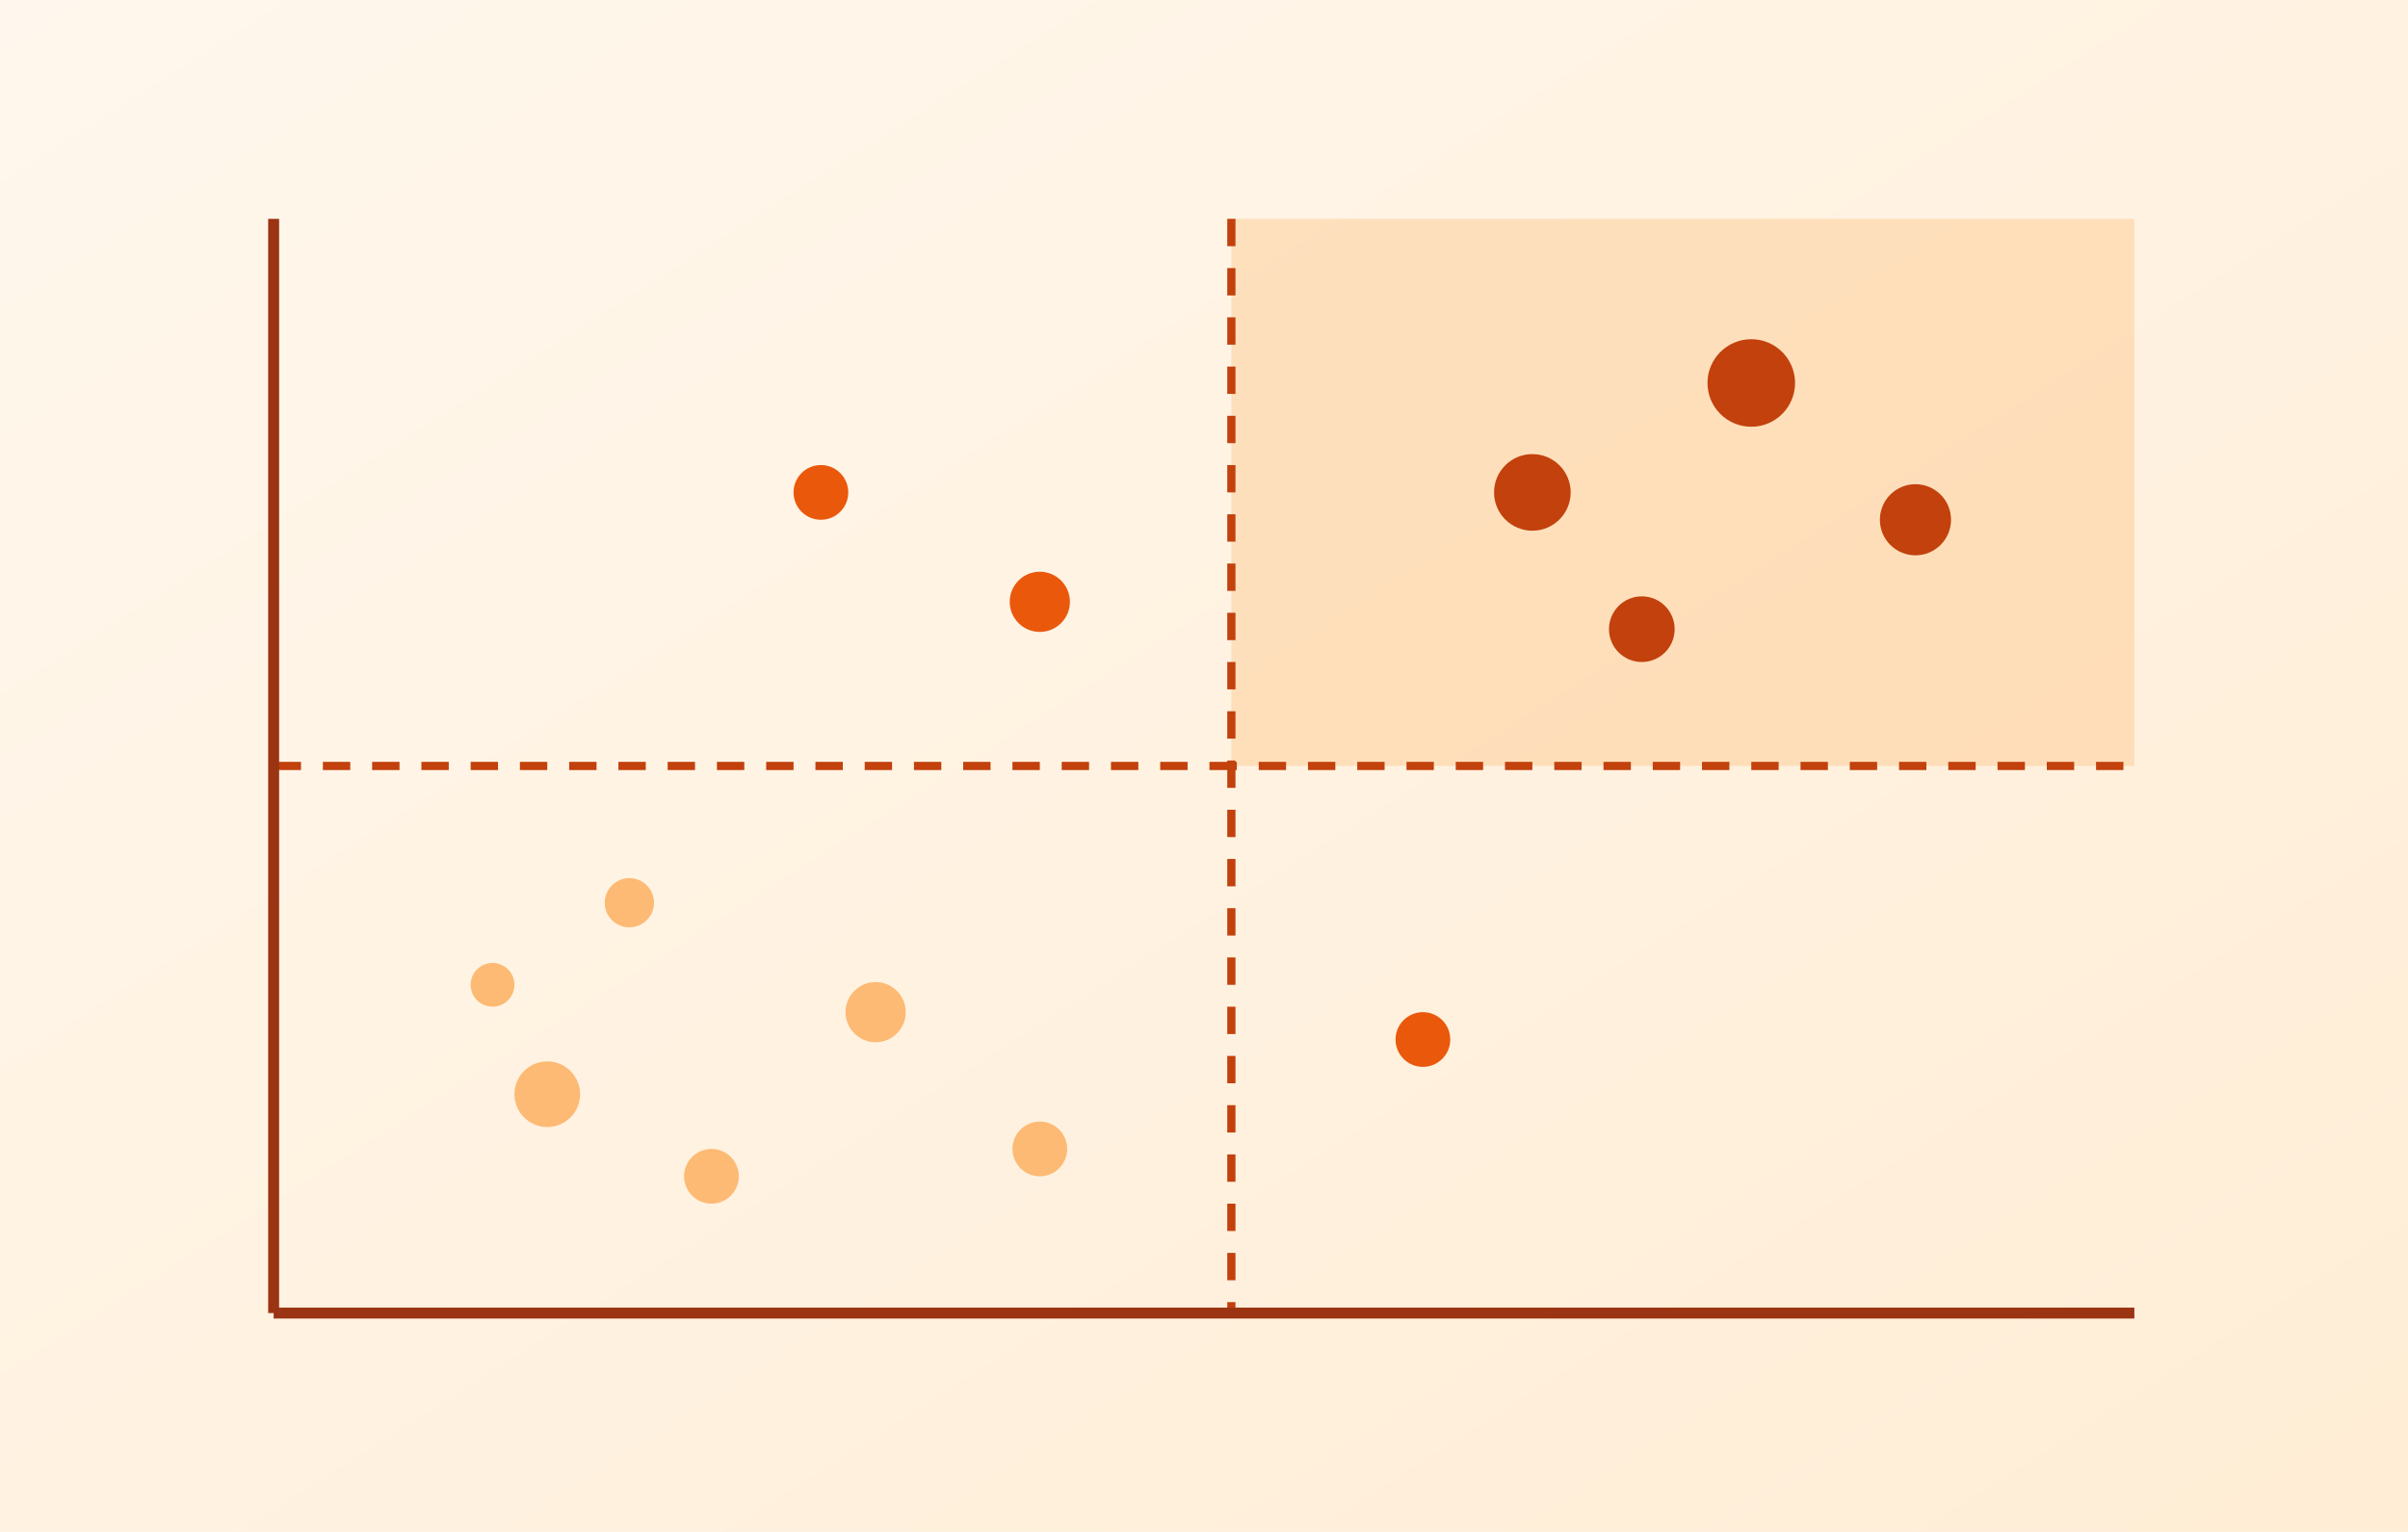
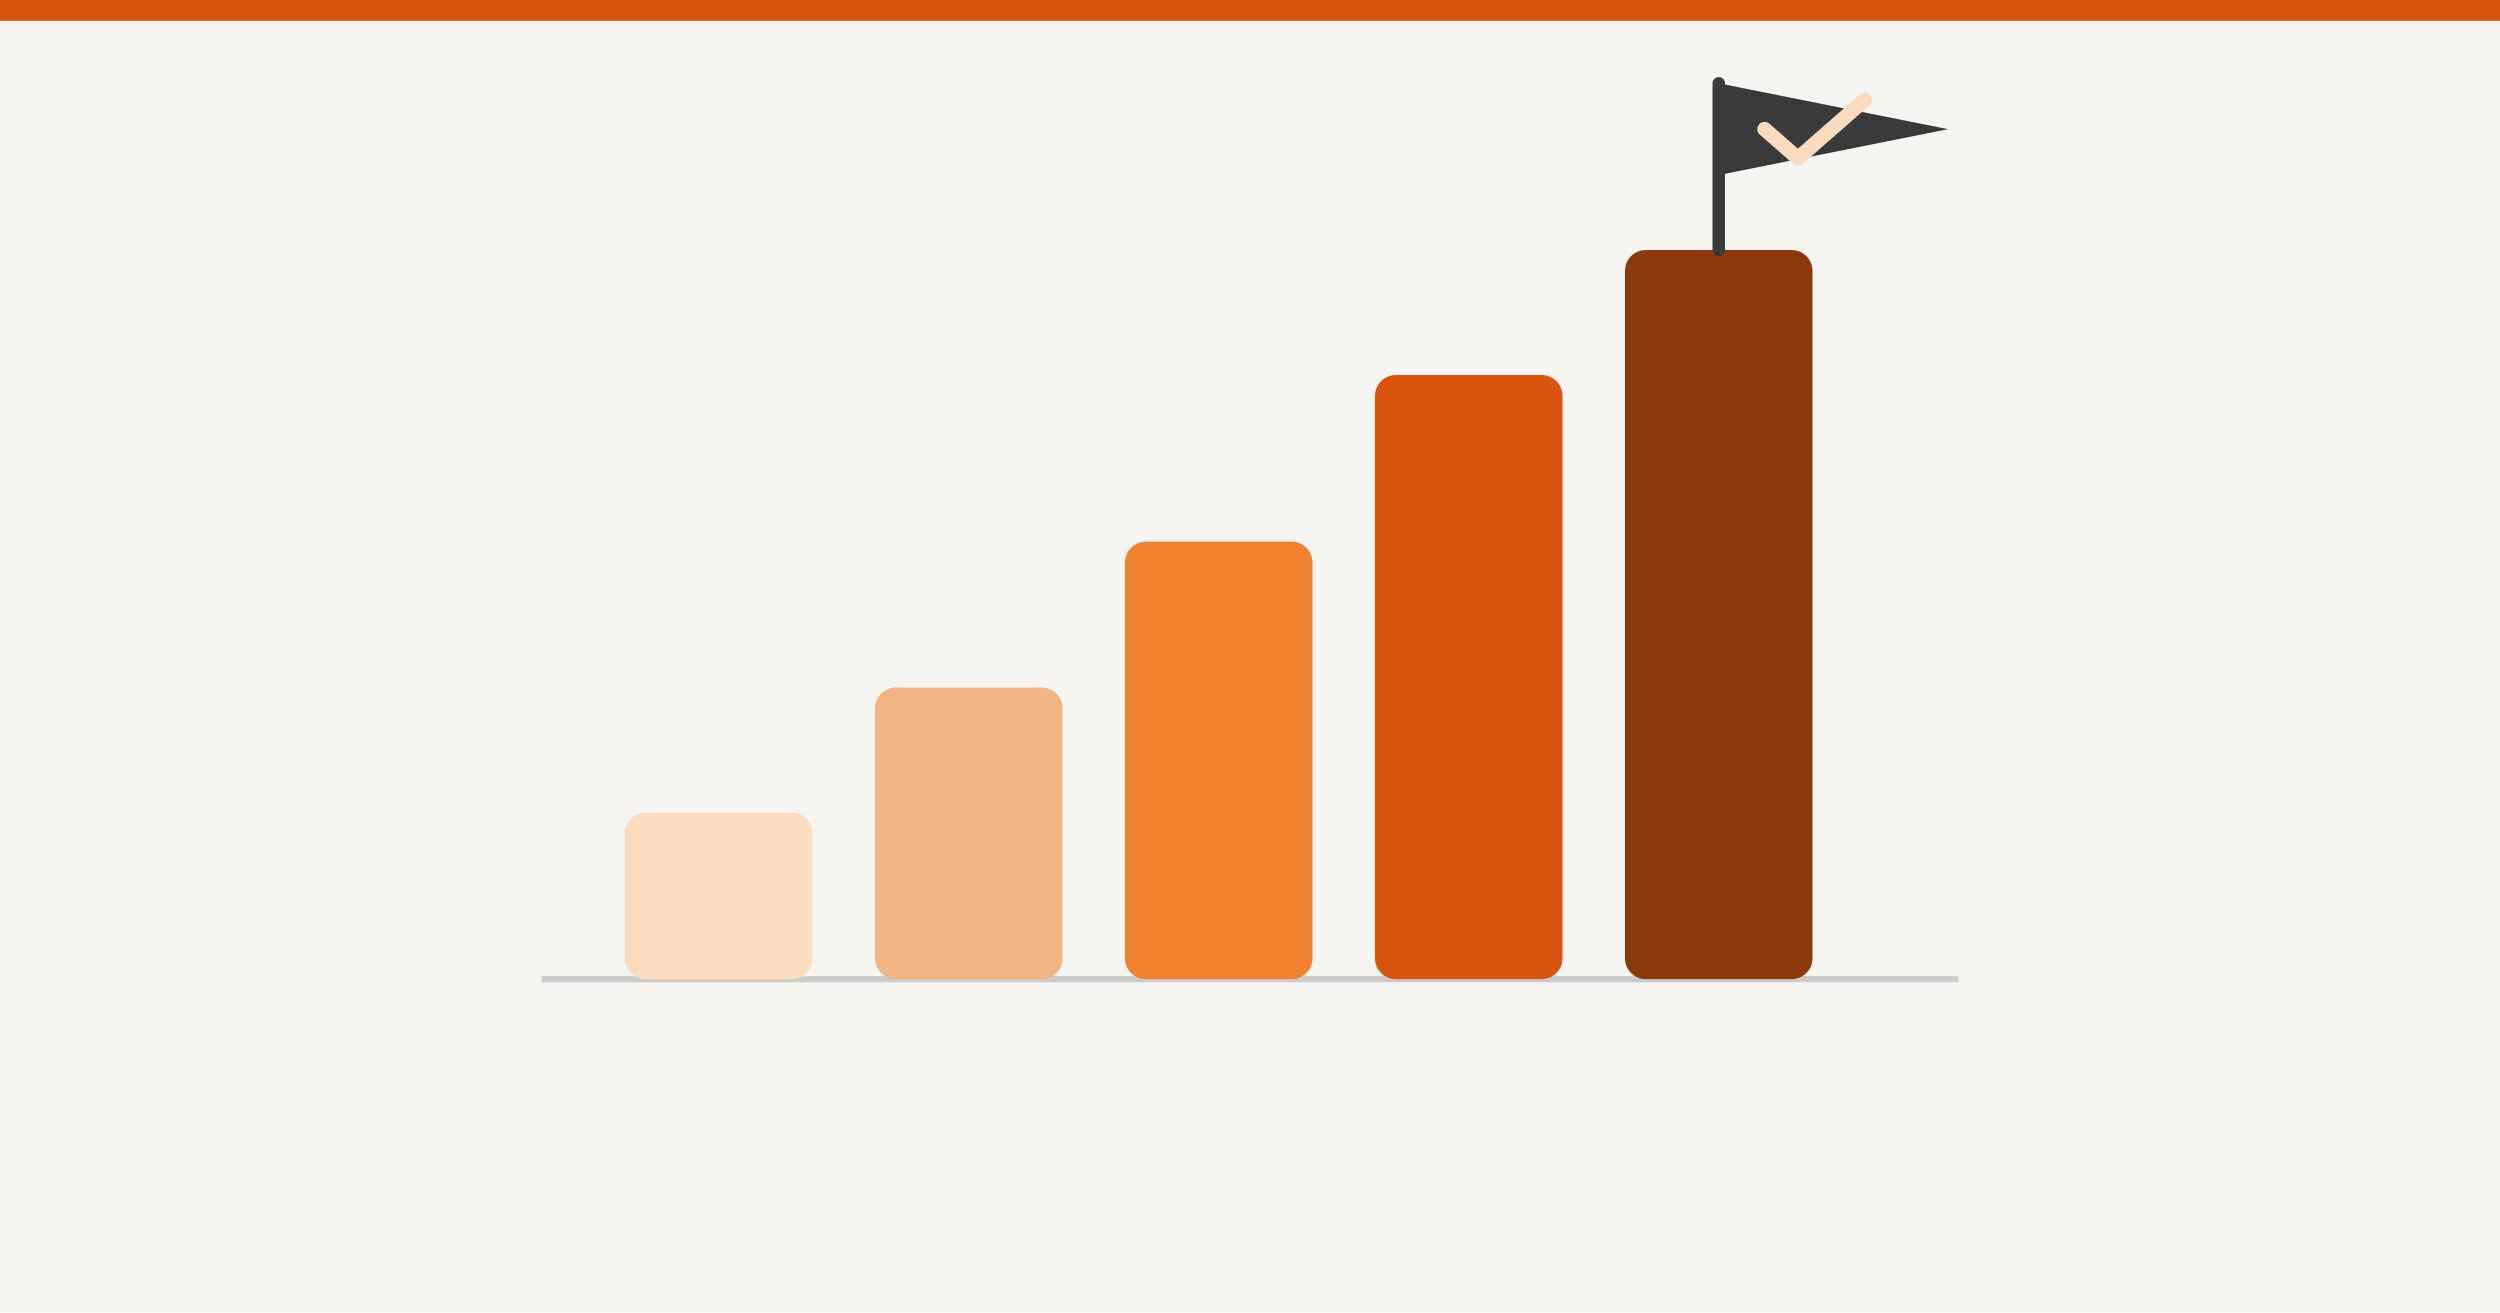
- <svg xmlns="http://www.w3.org/2000/svg" viewBox="0 0 880 560">
+ <svg xmlns="http://www.w3.org/2000/svg" viewBox="0 0 1200 630">
  <defs>
-     <linearGradient id="g" x1="0" y1="0" x2="1" y2="1">
-       <stop offset="0" stop-color="#fff7ed" />
-       <stop offset="1" stop-color="#ffedd5" />
+     <linearGradient id="barGrad" x1="0" y1="1" x2="0" y2="0">
+       <stop offset="0%" stop-color="#F3B483" />
+       <stop offset="100%" stop-color="#D9550F" />
    </linearGradient>
  </defs>
-   <rect width="880" height="560" fill="url(#g)" />
-   <rect x="450" y="80" width="330" height="200" fill="#fdba74" opacity="0.35" />
-   <line x1="100" y1="280" x2="780" y2="280" stroke="#c2410c" stroke-width="3" stroke-dasharray="10 8" />
-   <line x1="450" y1="80" x2="450" y2="480" stroke="#c2410c" stroke-width="3" stroke-dasharray="10 8" />
-   <line x1="100" y1="480" x2="780" y2="480" stroke="#9a3412" stroke-width="4" />
-   <line x1="100" y1="80" x2="100" y2="480" stroke="#9a3412" stroke-width="4" />
-   <g fill="#fdba74">
-     <circle cx="200" cy="400" r="12" />
-     <circle cx="260" cy="430" r="10" />
-     <circle cx="320" cy="370" r="11" />
-     <circle cx="230" cy="330" r="9" />
-     <circle cx="380" cy="420" r="10" />
-     <circle cx="180" cy="360" r="8" />
-   </g>
-   <g fill="#ea580c">
-     <circle cx="380" cy="220" r="11" />
-     <circle cx="300" cy="180" r="10" />
-     <circle cx="520" cy="380" r="10" />
-   </g>
-   <g fill="#c2410c">
-     <circle cx="560" cy="180" r="14" />
-     <circle cx="640" cy="140" r="16" />
-     <circle cx="600" cy="230" r="12" />
-     <circle cx="700" cy="190" r="13" />
+   <rect width="1200" height="630" fill="#F7F5F2" />
+   <rect x="0" y="0" width="1200" height="10" fill="#D9550F" />
+   <line x1="260" y1="470" x2="940" y2="470" stroke="#CCCCCC" stroke-width="3" />
+   <rect x="300" y="390" width="90" height="80" rx="10" fill="#FBDCC0" />
+   <rect x="420" y="330" width="90" height="140" rx="10" fill="#F3B483" />
+   <rect x="540" y="260" width="90" height="210" rx="10" fill="#F0812E" />
+   <rect x="660" y="180" width="90" height="290" rx="10" fill="#D9550F" />
+   <rect x="780" y="120" width="90" height="350" rx="10" fill="#8A3A0A" />
+   <line x1="825" y1="120" x2="825" y2="40" stroke="#3A3A3A" stroke-width="6" stroke-linecap="round" />
+   <g transform="translate(825,40)">
+     <path d="M0 0 L110 22 L0 44 Z" fill="#3A3A3A" />
+     <path d="M22 22 L38 36 L70 8" fill="none" stroke="#FBDCC0" stroke-width="7" stroke-linecap="round" stroke-linejoin="round" />
  </g>
</svg>
